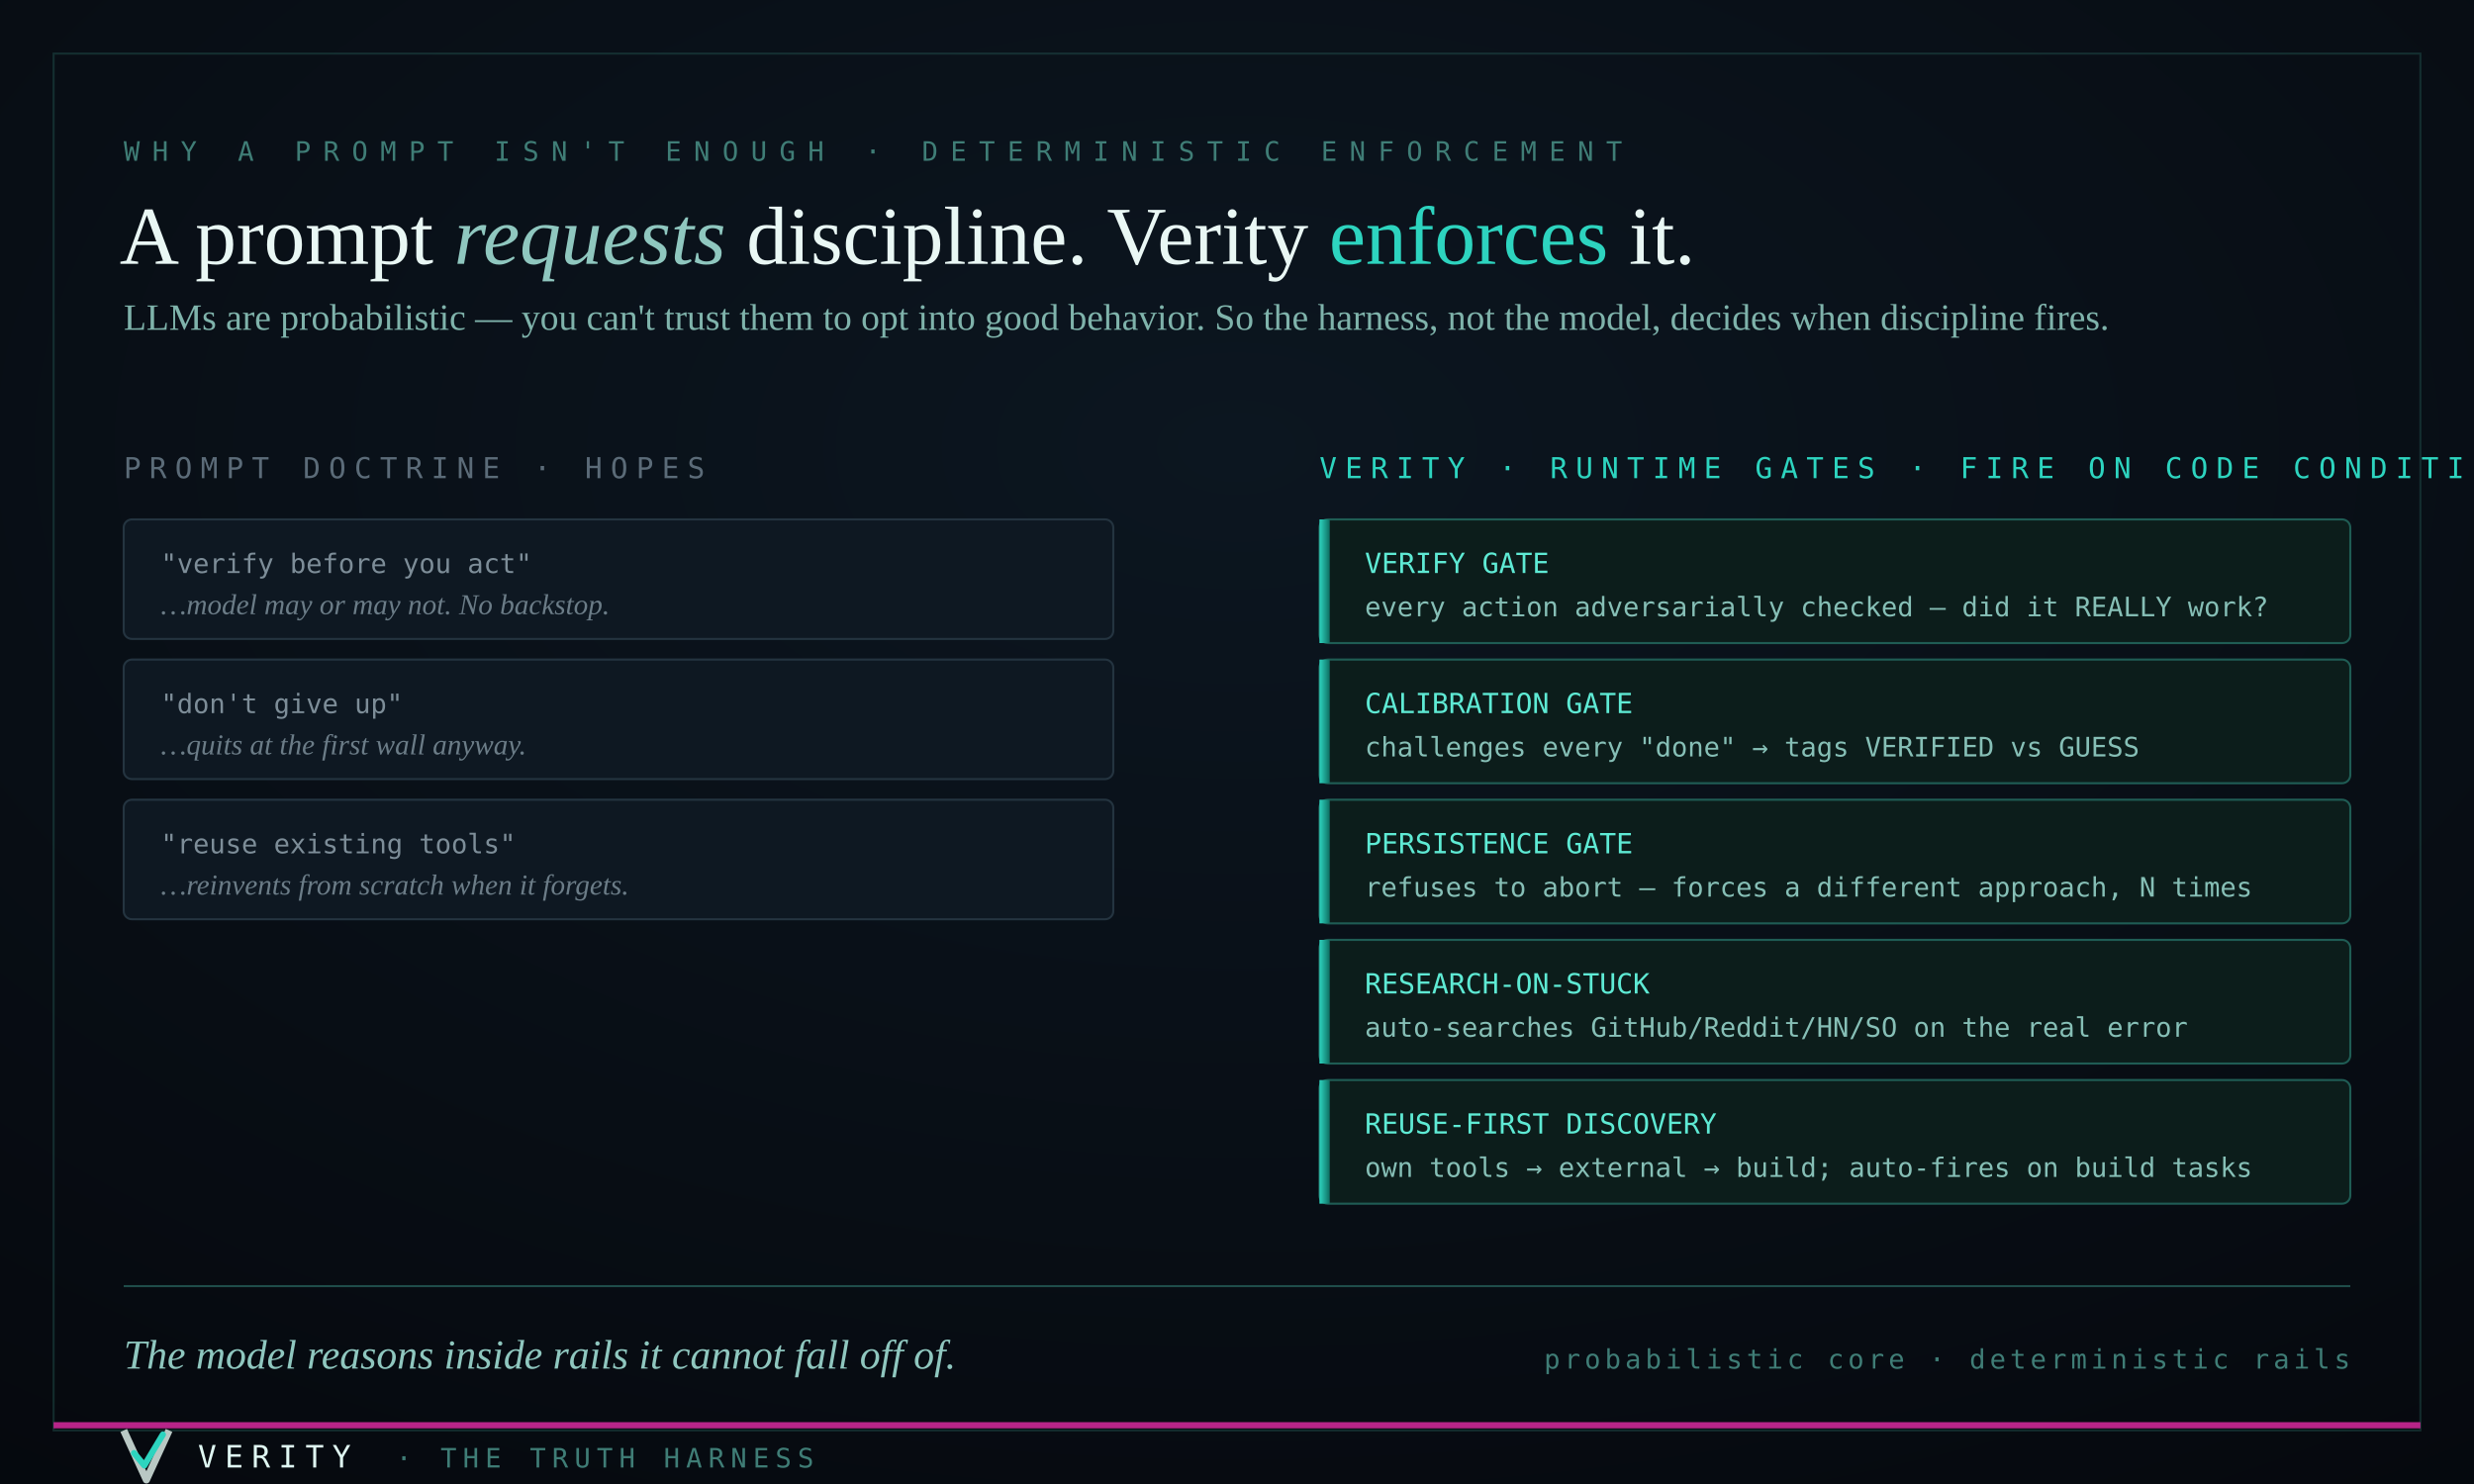
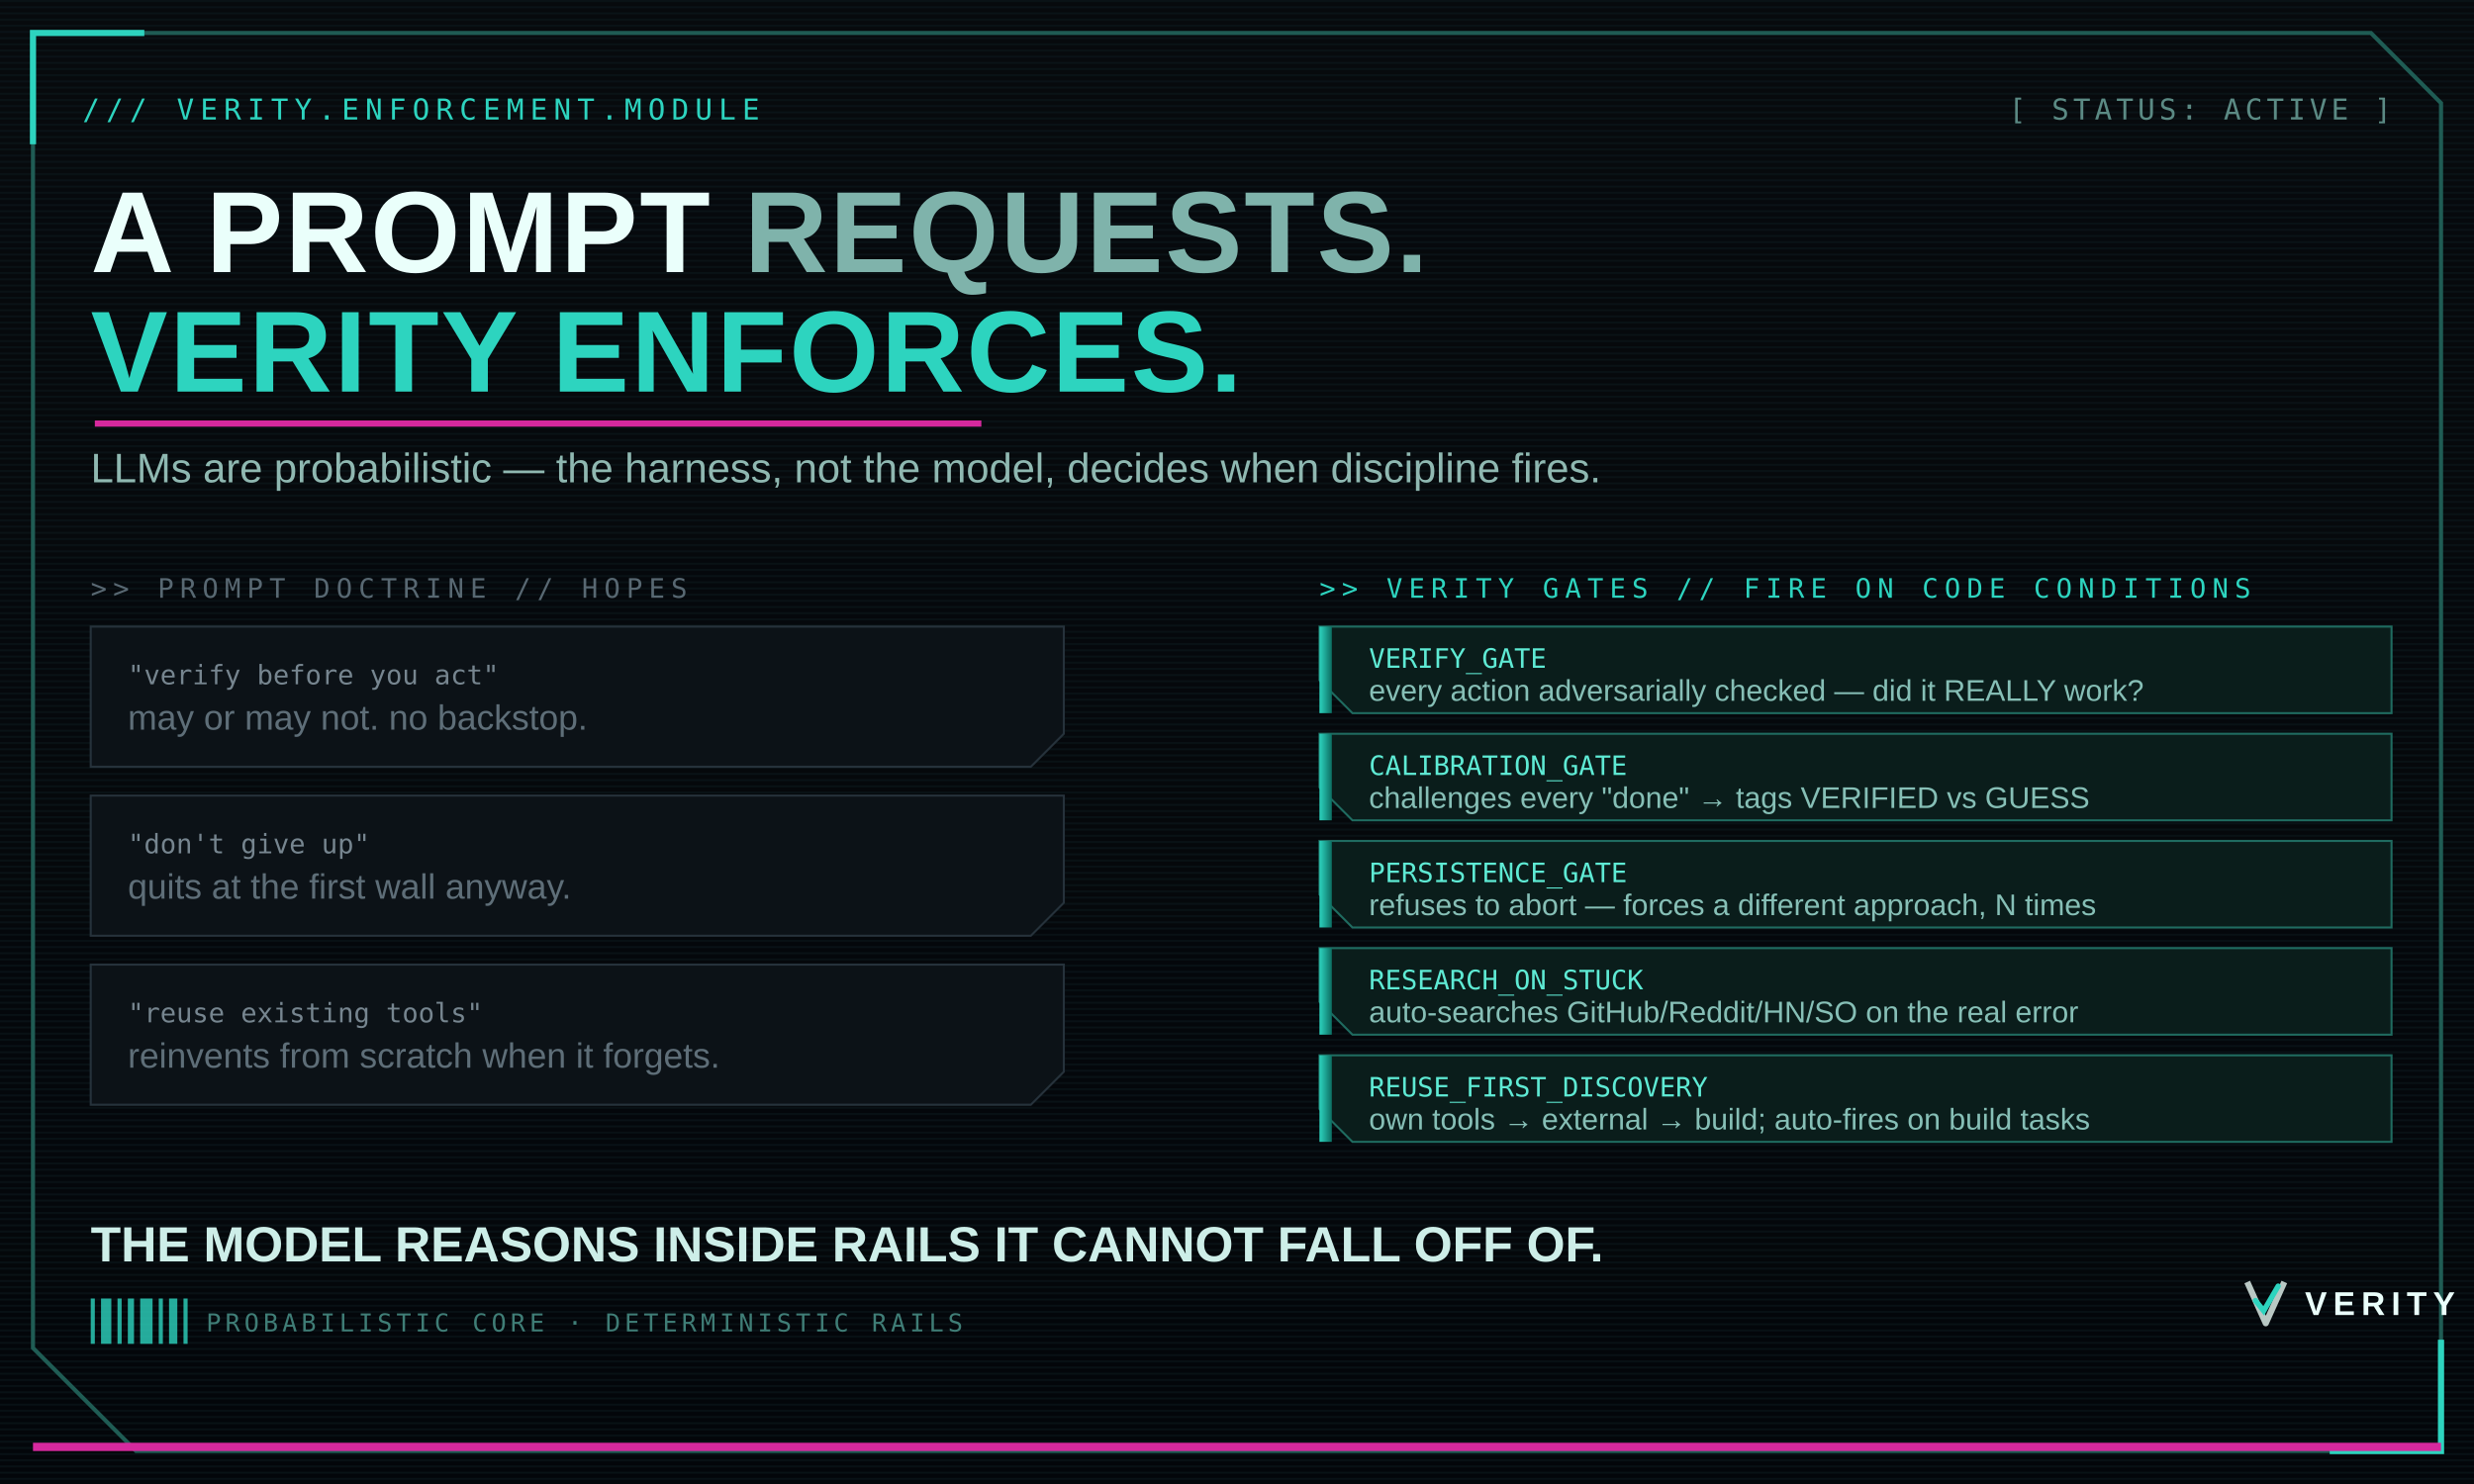
- <svg xmlns="http://www.w3.org/2000/svg" viewBox="0 0 1200 720" font-family="Georgia,'Times New Roman',serif">
+ <svg xmlns="http://www.w3.org/2000/svg" viewBox="0 0 1200 720" font-family="'Arial Narrow','Helvetica Neue',Arial,sans-serif">
  <defs>
-     <radialGradient id="bg2" cx="50%" cy="30%" r="90%">
-       <stop offset="0%" stop-color="#0c1620" />
-       <stop offset="100%" stop-color="#05080d" />
-     </radialGradient>
-     <linearGradient id="acc" x1="0" y1="0" x2="1" y2="0">
-       <stop offset="0%" stop-color="#2dd4bf" />
-       <stop offset="100%" stop-color="#0e6e62" />
+     <linearGradient id="bg" x1="0" y1="0" x2="0" y2="1">
+       <stop offset="0" stop-color="#070a0d" />
+       <stop offset="1" stop-color="#03060a" />
    </linearGradient>
-     <style>.mono{font-family:'SF Mono','Menlo',monospace;} .h{fill:#e9f7f4;}</style>
+     <linearGradient id="tg" x1="0" y1="0" x2="1" y2="0">
+       <stop offset="0" stop-color="#2dd4bf" />
+       <stop offset="1" stop-color="#0c6e62" />
+     </linearGradient>
+     <pattern id="scan" width="3" height="3" patternUnits="userSpaceOnUse">
+       <rect width="3" height="1" fill="#0c1a1d" opacity="0.5" />
+     </pattern>
+     <style>.mono{font-family:'SF Mono','Menlo','Consolas',monospace} .hv{font-family:'Arial Black','Helvetica Neue',Arial,sans-serif;font-weight:900} .nar{font-family:'Arial Narrow',Arial,sans-serif}</style>
  </defs>
-   <rect width="1200" height="720" fill="url(#bg2)" />
-   <rect x="26" y="26" width="1148" height="668" fill="none" stroke="#1f4d4a" opacity="0.5" />
-   <text x="60" y="78" class="mono" font-size="13" letter-spacing="6" fill="#3f7d76">WHY A PROMPT ISN'T ENOUGH · DETERMINISTIC ENFORCEMENT</text>
-   <text x="58" y="128" font-size="40" class="h">A prompt <tspan font-style="italic" fill="#8fc7bf">requests</tspan> discipline. Verity <tspan fill="#2dd4bf">enforces</tspan> it.</text>
-   <text x="60" y="160" font-size="18" fill="#7fb3ab">LLMs are probabilistic — you can't trust them to opt into good behavior. So the harness, not the model, decides when discipline fires.</text>
-   <g>
-     <text x="60" y="232" class="mono" font-size="14" letter-spacing="4" fill="#5b6b78">PROMPT DOCTRINE  ·  HOPES</text>
-     <g font-size="17" fill="#9fb0bb">
-       <rect x="60" y="252" width="480" height="58" rx="4" fill="#0e1822" stroke="#243440" />
-       <text x="78" y="278" class="mono" font-size="13" fill="#7d8d98">"verify before you act"</text>
-       <text x="78" y="298" font-style="italic" font-size="14" fill="#6b7c87">…model may or may not. No backstop.</text>
-       <rect x="60" y="320" width="480" height="58" rx="4" fill="#0e1822" stroke="#243440" />
-       <text x="78" y="346" class="mono" font-size="13" fill="#7d8d98">"don't give up"</text>
-       <text x="78" y="366" font-style="italic" font-size="14" fill="#6b7c87">…quits at the first wall anyway.</text>
-       <rect x="60" y="388" width="480" height="58" rx="4" fill="#0e1822" stroke="#243440" />
-       <text x="78" y="414" class="mono" font-size="13" fill="#7d8d98">"reuse existing tools"</text>
-       <text x="78" y="434" font-style="italic" font-size="14" fill="#6b7c87">…reinvents from scratch when it forgets.</text>
+   <rect width="1200" height="720" fill="url(#bg)" />
+   <rect width="1200" height="720" fill="url(#scan)" />
+   <path d="M16,16 H1150 L1184,50 V704 H66 L16,654 Z" fill="none" stroke="#1f5c54" stroke-width="2" />
+   <path d="M16,70 V16 H70 M1184,650 V704 H1130" fill="none" stroke="#2dd4bf" stroke-width="3" />
+   <rect x="16" y="700" width="1168" height="4" fill="#d6299e" />
+   <text x="40" y="58" class="mono" font-size="14" letter-spacing="3" fill="#2dd4bf">/// VERITY.ENFORCEMENT.MODULE</text>
+   <text x="1160" y="58" text-anchor="end" class="mono" font-size="14" letter-spacing="2" fill="#5b8a84">[ STATUS: ACTIVE ]</text>
+   <text x="44" y="132" class="hv" font-size="56" letter-spacing="1" fill="#eafffb">A PROMPT <tspan fill="#7fb3ab">REQUESTS.</tspan>
+   </text>
+   <text x="44" y="190" class="hv" font-size="56" letter-spacing="1" fill="#2dd4bf">VERITY ENFORCES.</text>
+   <rect x="46" y="204" width="430" height="3" fill="#d6299e" />
+   <text x="44" y="234" class="nar" font-size="20" fill="#8fb8b1">LLMs are probabilistic — the harness, not the model, decides when discipline fires.</text>
+   <text x="44" y="290" class="mono" font-size="13" letter-spacing="3" fill="#586872">&gt;&gt; PROMPT DOCTRINE // HOPES</text>
+   <g class="nar" font-size="17">
+     <g>
+       <path d="M44,304 H516 V356 L500,372 H44 Z" fill="#0c1217" stroke="#26323b" />
+       <text x="62" y="332" class="mono" font-size="13" fill="#76858f">"verify before you act"</text>
+       <text x="62" y="354" fill="#5e6e78">may or may not. no backstop.</text>
+     </g>
+     <g>
+       <path d="M44,386 H516 V438 L500,454 H44 Z" fill="#0c1217" stroke="#26323b" />
+       <text x="62" y="414" class="mono" font-size="13" fill="#76858f">"don't give up"</text>
+       <text x="62" y="436" fill="#5e6e78">quits at the first wall anyway.</text>
+     </g>
+     <g>
+       <path d="M44,468 H516 V520 L500,536 H44 Z" fill="#0c1217" stroke="#26323b" />
+       <text x="62" y="496" class="mono" font-size="13" fill="#76858f">"reuse existing tools"</text>
+       <text x="62" y="518" fill="#5e6e78">reinvents from scratch when it forgets.</text>
    </g>
  </g>
+   <text x="640" y="290" class="mono" font-size="13" letter-spacing="3" fill="#2dd4bf">&gt;&gt; VERITY GATES // FIRE ON CODE CONDITIONS</text>
  <g>
-     <text x="640" y="232" class="mono" font-size="14" letter-spacing="4" fill="#2dd4bf">VERITY · RUNTIME GATES · FIRE ON CODE CONDITIONS</text>
-     <g class="mono" font-size="13.5">
+     <g class="nar" font-size="14.5">
      <g>
-         <rect x="640" y="252" width="500" height="60" rx="4" fill="#0c1d1b" stroke="#1f5c54" />
-         <rect x="640" y="252" width="5" height="60" fill="url(#acc)" />
-         <text x="662" y="278" fill="#5eead4">VERIFY GATE</text>
-         <text x="662" y="299" fill="#86bfb6" font-size="13">every action adversarially checked — did it REALLY work?</text>
+         <path d="M640,304 H1160 L1160,346 H656 L640,330 Z" fill="#0a1d1b" stroke="#1f6b60" />
+         <rect x="640" y="304" width="6" height="42" fill="url(#tg)" />
+         <text x="664" y="324" class="mono" font-size="13" fill="#5eead4">VERIFY_GATE</text>
+         <text x="664" y="340" fill="#86bfb6">every action adversarially checked — did it REALLY work?</text>
      </g>
      <g>
-         <rect x="640" y="320" width="500" height="60" rx="4" fill="#0c1d1b" stroke="#1f5c54" />
-         <rect x="640" y="320" width="5" height="60" fill="url(#acc)" />
-         <text x="662" y="346" fill="#5eead4">CALIBRATION GATE</text>
-         <text x="662" y="367" fill="#86bfb6" font-size="13">challenges every "done" → tags VERIFIED vs GUESS</text>
+         <path d="M640,356 H1160 L1160,398 H656 L640,382 Z" fill="#0a1d1b" stroke="#1f6b60" />
+         <rect x="640" y="356" width="6" height="42" fill="url(#tg)" />
+         <text x="664" y="376" class="mono" font-size="13" fill="#5eead4">CALIBRATION_GATE</text>
+         <text x="664" y="392" fill="#86bfb6">challenges every "done" → tags VERIFIED vs GUESS</text>
      </g>
      <g>
-         <rect x="640" y="388" width="500" height="60" rx="4" fill="#0c1d1b" stroke="#1f5c54" />
-         <rect x="640" y="388" width="5" height="60" fill="url(#acc)" />
-         <text x="662" y="414" fill="#5eead4">PERSISTENCE GATE</text>
-         <text x="662" y="435" fill="#86bfb6" font-size="13">refuses to abort — forces a different approach, N times</text>
+         <path d="M640,408 H1160 L1160,450 H656 L640,434 Z" fill="#0a1d1b" stroke="#1f6b60" />
+         <rect x="640" y="408" width="6" height="42" fill="url(#tg)" />
+         <text x="664" y="428" class="mono" font-size="13" fill="#5eead4">PERSISTENCE_GATE</text>
+         <text x="664" y="444" fill="#86bfb6">refuses to abort — forces a different approach, N times</text>
      </g>
      <g>
-         <rect x="640" y="456" width="500" height="60" rx="4" fill="#0c1d1b" stroke="#1f5c54" />
-         <rect x="640" y="456" width="5" height="60" fill="url(#acc)" />
-         <text x="662" y="482" fill="#5eead4">RESEARCH-ON-STUCK</text>
-         <text x="662" y="503" fill="#86bfb6" font-size="13">auto-searches GitHub/Reddit/HN/SO on the real error</text>
+         <path d="M640,460 H1160 L1160,502 H656 L640,486 Z" fill="#0a1d1b" stroke="#1f6b60" />
+         <rect x="640" y="460" width="6" height="42" fill="url(#tg)" />
+         <text x="664" y="480" class="mono" font-size="13" fill="#5eead4">RESEARCH_ON_STUCK</text>
+         <text x="664" y="496" fill="#86bfb6">auto-searches GitHub/Reddit/HN/SO on the real error</text>
      </g>
      <g>
-         <rect x="640" y="524" width="500" height="60" rx="4" fill="#0c1d1b" stroke="#1f5c54" />
-         <rect x="640" y="524" width="5" height="60" fill="url(#acc)" />
-         <text x="662" y="550" fill="#5eead4">REUSE-FIRST DISCOVERY</text>
-         <text x="662" y="571" fill="#86bfb6" font-size="13">own tools → external → build; auto-fires on build tasks</text>
+         <path d="M640,512 H1160 L1160,554 H656 L640,538 Z" fill="#0a1d1b" stroke="#1f6b60" />
+         <rect x="640" y="512" width="6" height="42" fill="url(#tg)" />
+         <text x="664" y="532" class="mono" font-size="13" fill="#5eead4">REUSE_FIRST_DISCOVERY</text>
+         <text x="664" y="548" fill="#86bfb6">own tools → external → build; auto-fires on build tasks</text>
      </g>
    </g>
  </g>
-   <rect x="26" y="690" width="1148" height="3" fill="#d6299e" opacity="0.85" />
-   <line x1="60" y1="624" x2="1140" y2="624" stroke="#1f4d4a" />
-   <text x="60" y="664" font-size="20" font-style="italic" fill="#8fc7bf">The model reasons inside rails it cannot fall off of.</text>
-   <text x="1140" y="664" text-anchor="end" class="mono" font-size="13" letter-spacing="2" fill="#3f7d76">probabilistic core · deterministic rails</text>
-   <g transform="translate(60,706)">
-     <path d="M 0 -12 L 11 12 L 22 -12" fill="none" stroke="#b9c8c4" stroke-width="3.5" stroke-linejoin="round" />
-     <path d="M 5 -1 L 10 5 L 19 -10" fill="none" stroke="#2dd4bf" stroke-width="3" stroke-linecap="round" stroke-linejoin="round" />
-     <text x="36" y="6" class="mono" font-size="15" letter-spacing="4" fill="#dff7f2">VERITY</text>
-     <text x="132" y="6" class="mono" font-size="13" letter-spacing="3" fill="#3f7d76">· THE TRUTH HARNESS</text>
+   <text x="44" y="612" class="hv" font-size="24" fill="#cdeee8">THE MODEL REASONS INSIDE RAILS IT CANNOT FALL OFF OF.</text>
+   <g fill="#2dd4bf" opacity="0.8">
+     <rect x="44" y="630" width="2" height="22" />
+     <rect x="49" y="630" width="5" height="22" />
+     <rect x="57" y="630" width="2" height="22" />
+     <rect x="62" y="630" width="3" height="22" />
+     <rect x="68" y="630" width="6" height="22" />
+     <rect x="77" y="630" width="2" height="22" />
+     <rect x="82" y="630" width="4" height="22" />
+     <rect x="89" y="630" width="2" height="22" />
+   </g>
+   <text x="100" y="646" class="mono" font-size="12" letter-spacing="2" fill="#3f7d76">PROBABILISTIC CORE · DETERMINISTIC RAILS</text>
+   <g transform="translate(1090,632)">
+     <path d="M0,-10 L9,10 L18,-10" fill="none" stroke="#b9c8c4" stroke-width="3" stroke-linejoin="round" />
+     <path d="M4,-1 L8,4 L15,-8" fill="none" stroke="#2dd4bf" stroke-width="2.6" stroke-linecap="round" />
+     <text x="28" y="6" class="hv" font-size="16" letter-spacing="3" fill="#eafffb">VERITY</text>
  </g>
</svg>
